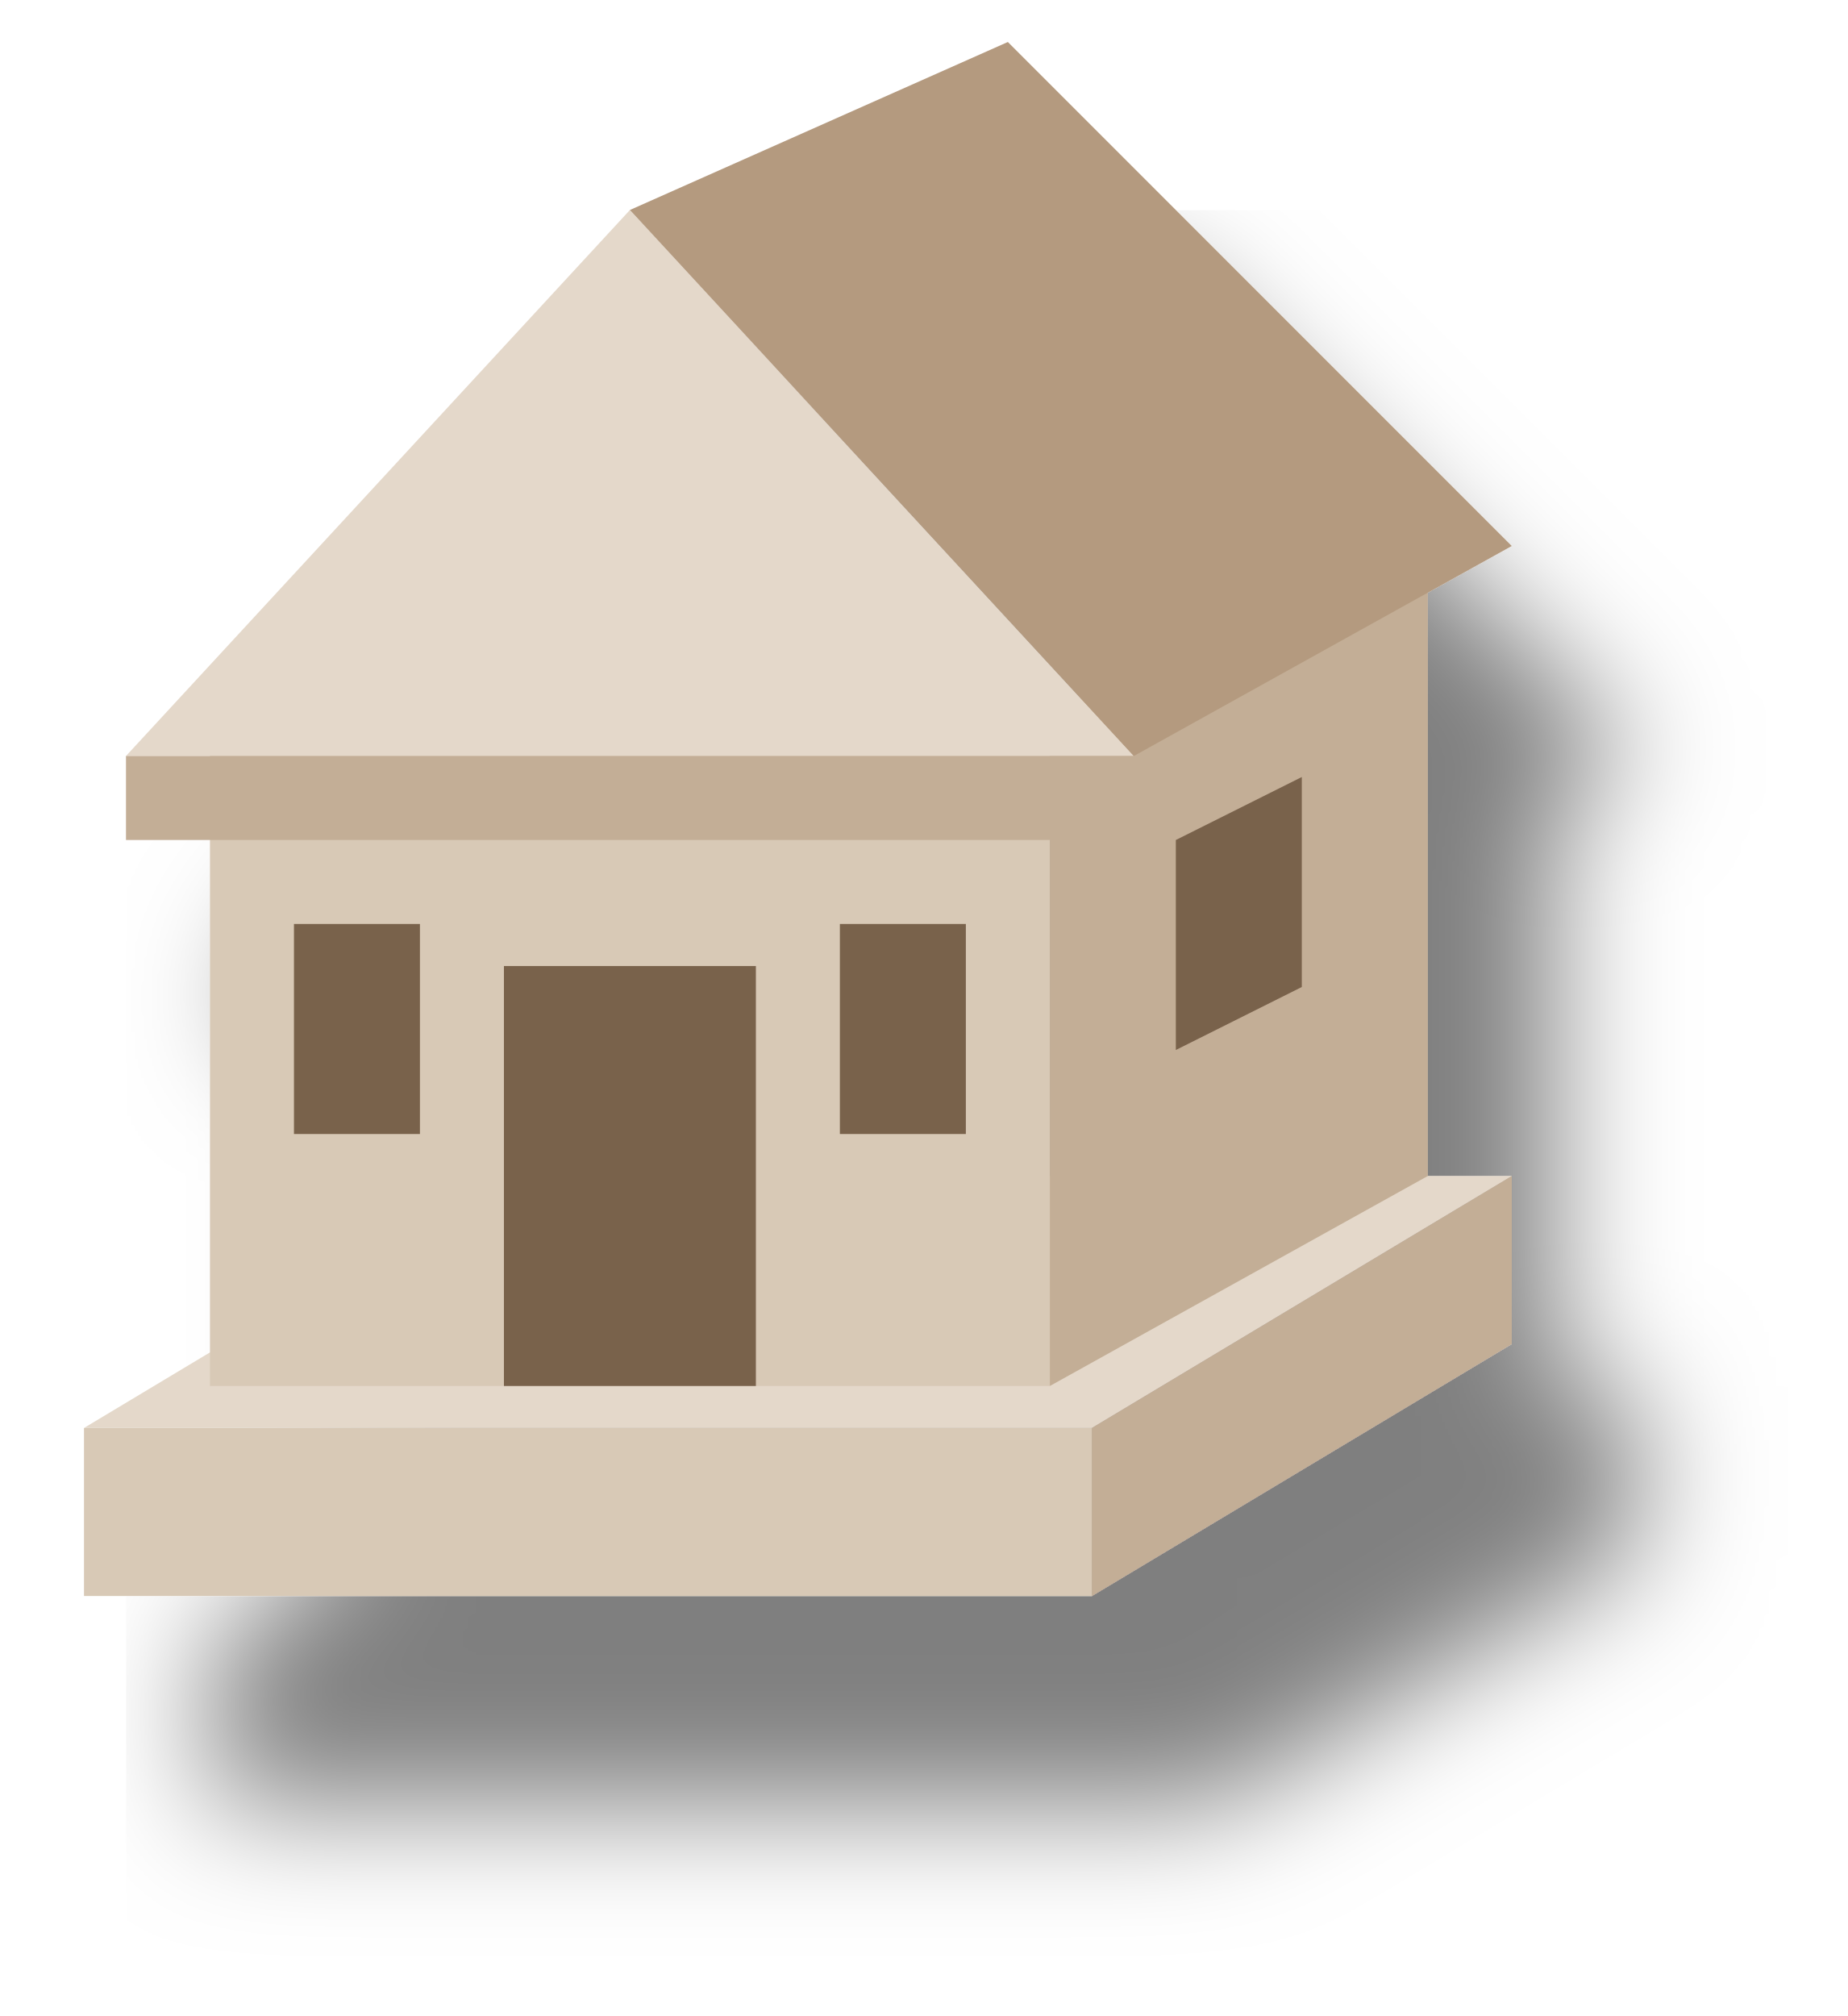
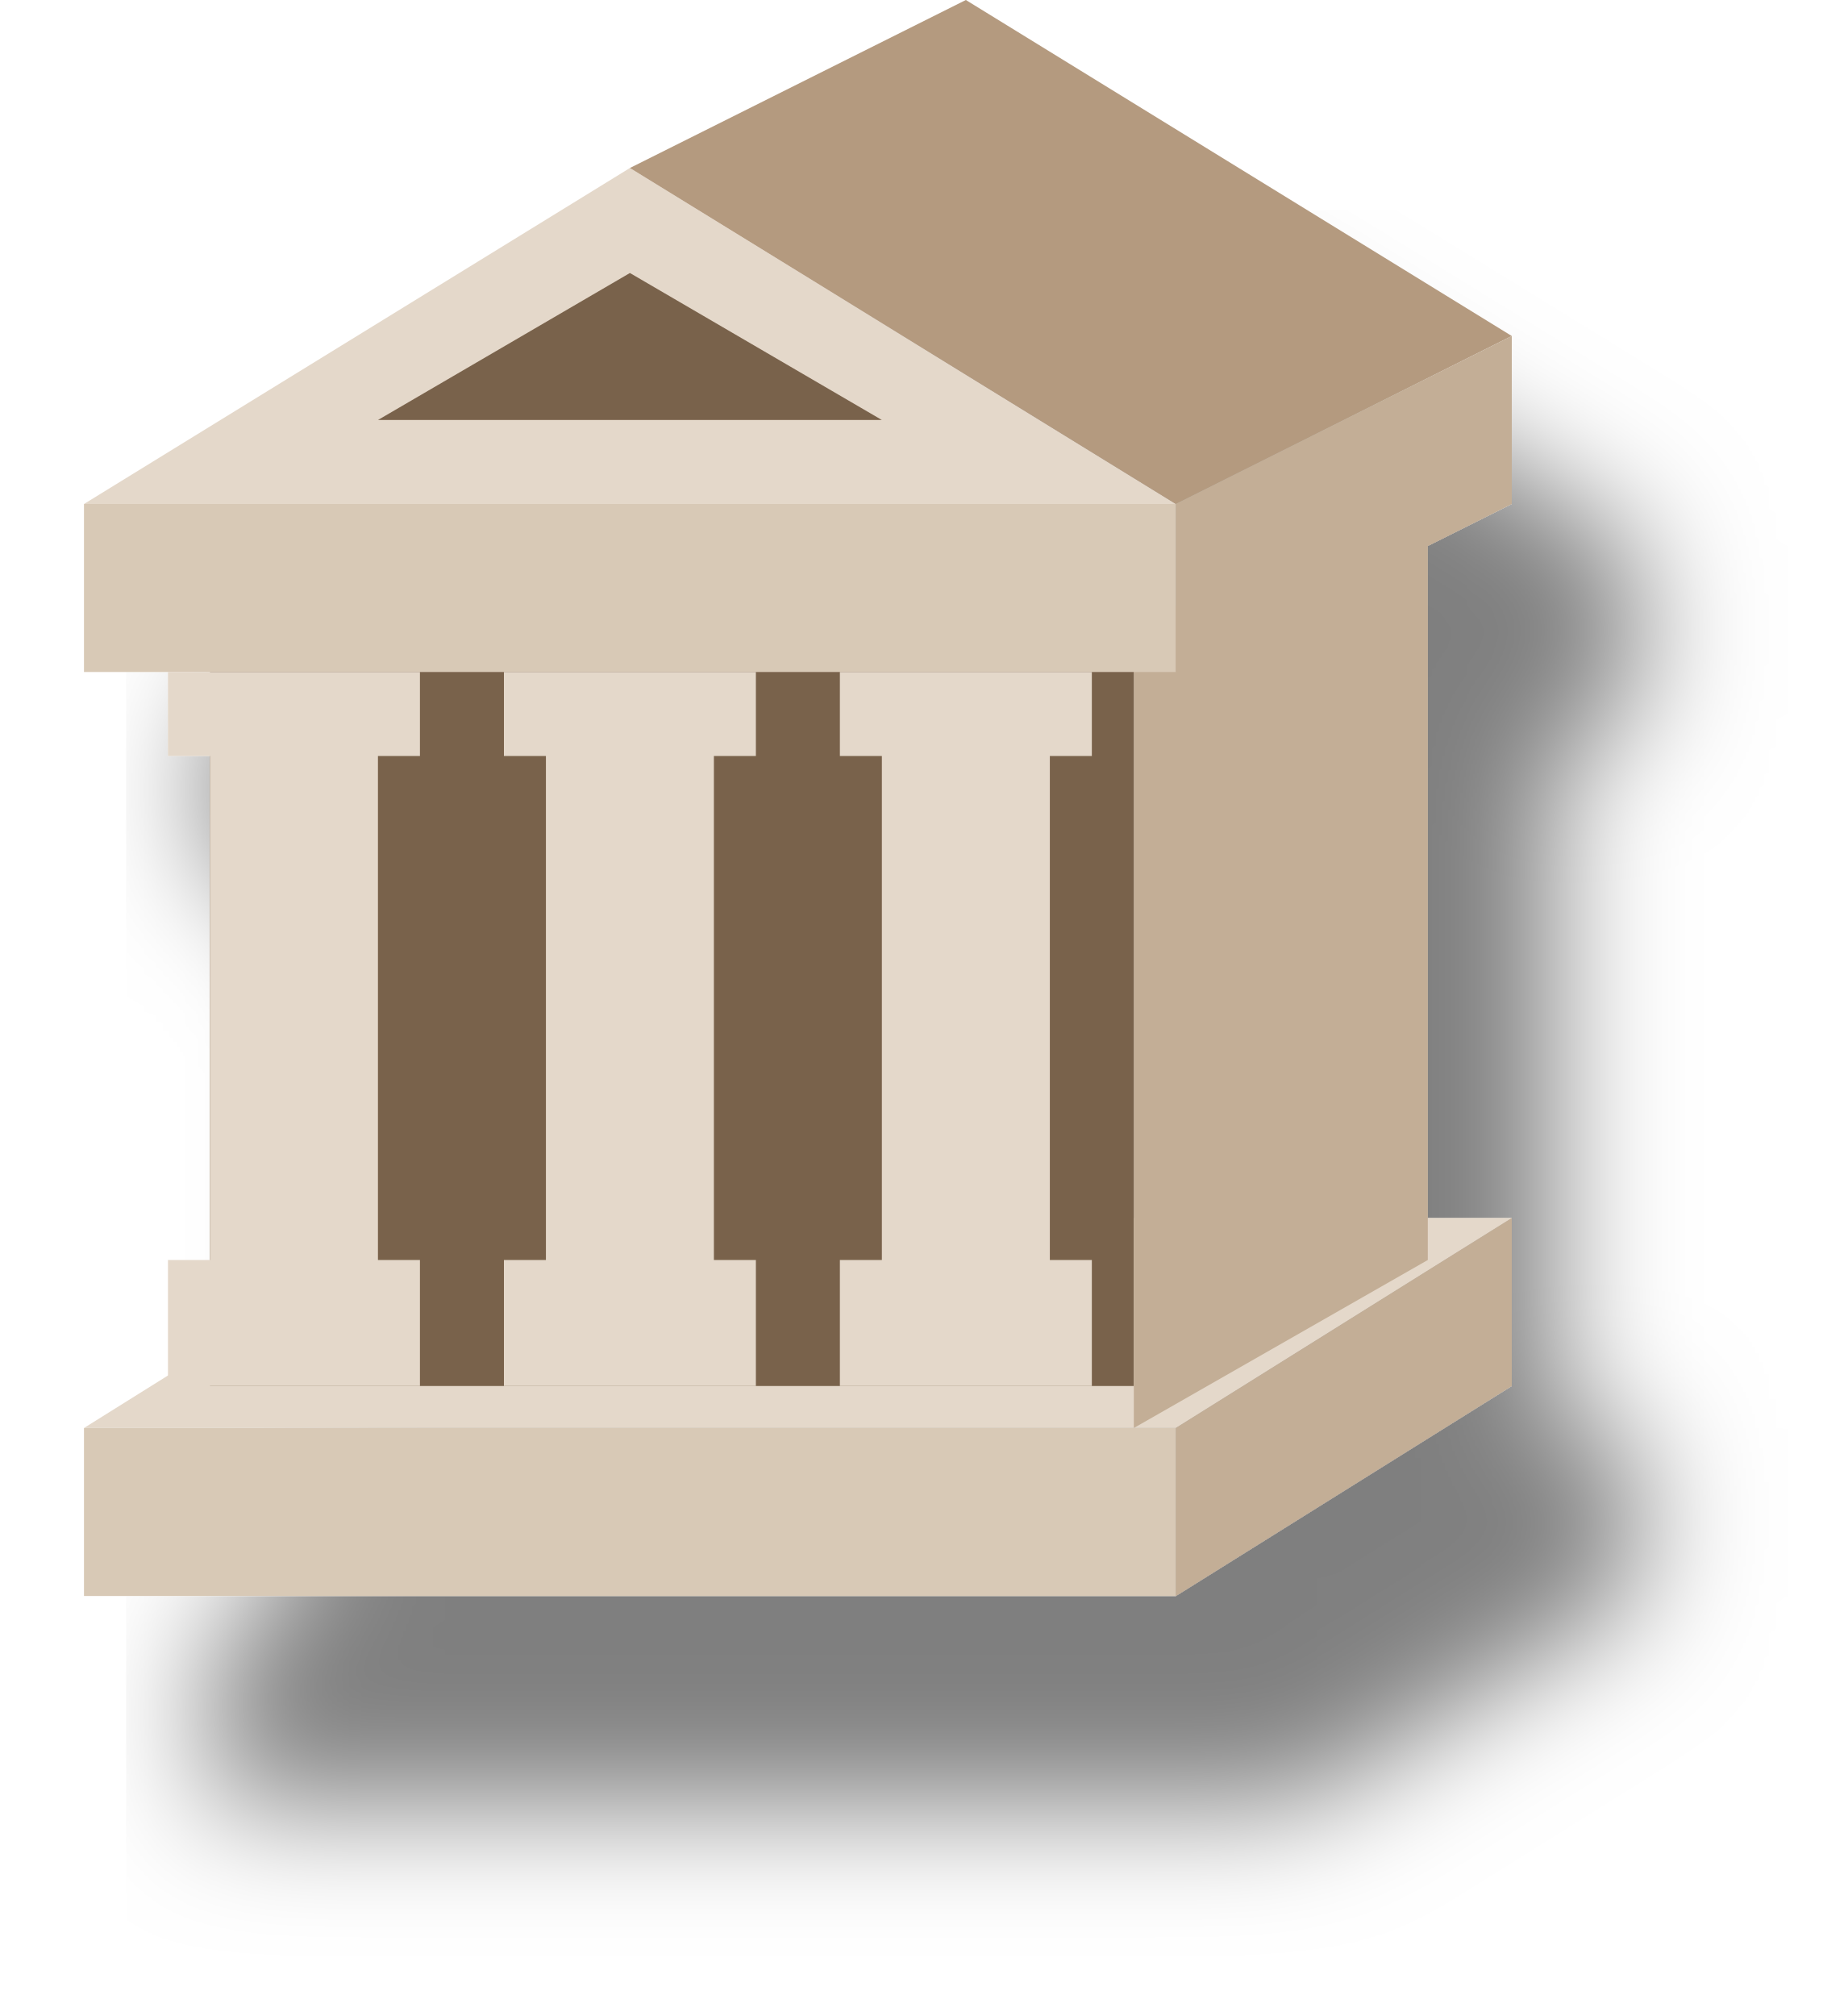
<svg xmlns="http://www.w3.org/2000/svg" width="44" height="48" viewBox="-2 0 44 48">
  <filter id="senka" filterUnits="userSpaceOnUse" x="-2" y="0" width="44" height="48">
    <feDropShadow dx="3" dy="5" stdDeviation="1.5" flood-color="#000" flood-opacity="0.5" />
  </filter>
  <g filter="url(#senka)">
-     <path fill="#e4d8ca" d="M0 34H24L34 28H10Z" />
-     <path fill="#d8c9b6" d="M0 34H24V38H0Z" />
-     <path fill="#c3ae96" d="M24 34 34 28V32L24 38Z" />
-     <path fill="#d8c9b6" d="M3 17H23V33H3Z" />
-     <path fill="#c3ae96" d="M23 17 32 12V28L23 33Z" />
-     <path fill="#e4d8ca" d="M1 18 13 5 25 18Z" />
-     <path fill="#b49a7f" d="M13 5 22 1 34 13 25 18Z" />
-     <path fill="#c3ae96" d="M1 18H25V20H1Z" />
-     <path fill="#79624b" d="M10 23H16V33H10ZM5 22H8V27H5ZM18 22H21V27H18ZM26 20 29 18.5V23.5L26 25Z" />
+     <path fill="#e4d8ca" d="M0 34H26L34 29H8Z" />
+     <path fill="#d8c9b6" d="M0 34H26V38H0Z" />
+     <path fill="#c3ae96" d="M26 34 34 29V33L26 38Z" />
+     <path fill="#79624b" d="M3 15H25V33H3Z" />
+     <path fill="#c3ae96" d="M25 15 32 11V30L25 34Z" />
+     <path fill="#e4d8ca" d="M0 12 13 4 26 12Z" />
+     <path fill="#b49a7f" d="M13 4 21 0 34 8 26 12Z" />
+     <path fill="#79624b" d="M7 10 13 6.5 19 10Z" />
+     <path fill="#d8c9b6" d="M0 12H26V16H0Z" />
+     <path fill="#c3ae96" d="M26 12 34 8V12L26 16Z" />
+     <path fill="#e4d8ca" d="M3 17H7V31H3ZM11 17H15V31H11ZM19 17H23V31H19ZM2 16H8V18H2ZM10 16H16V18H10ZM18 16H24V18H18ZM2 30H8V33H2ZM10 30H16V33H10ZM18 30H24V33H18Z" />
  </g>
</svg>
